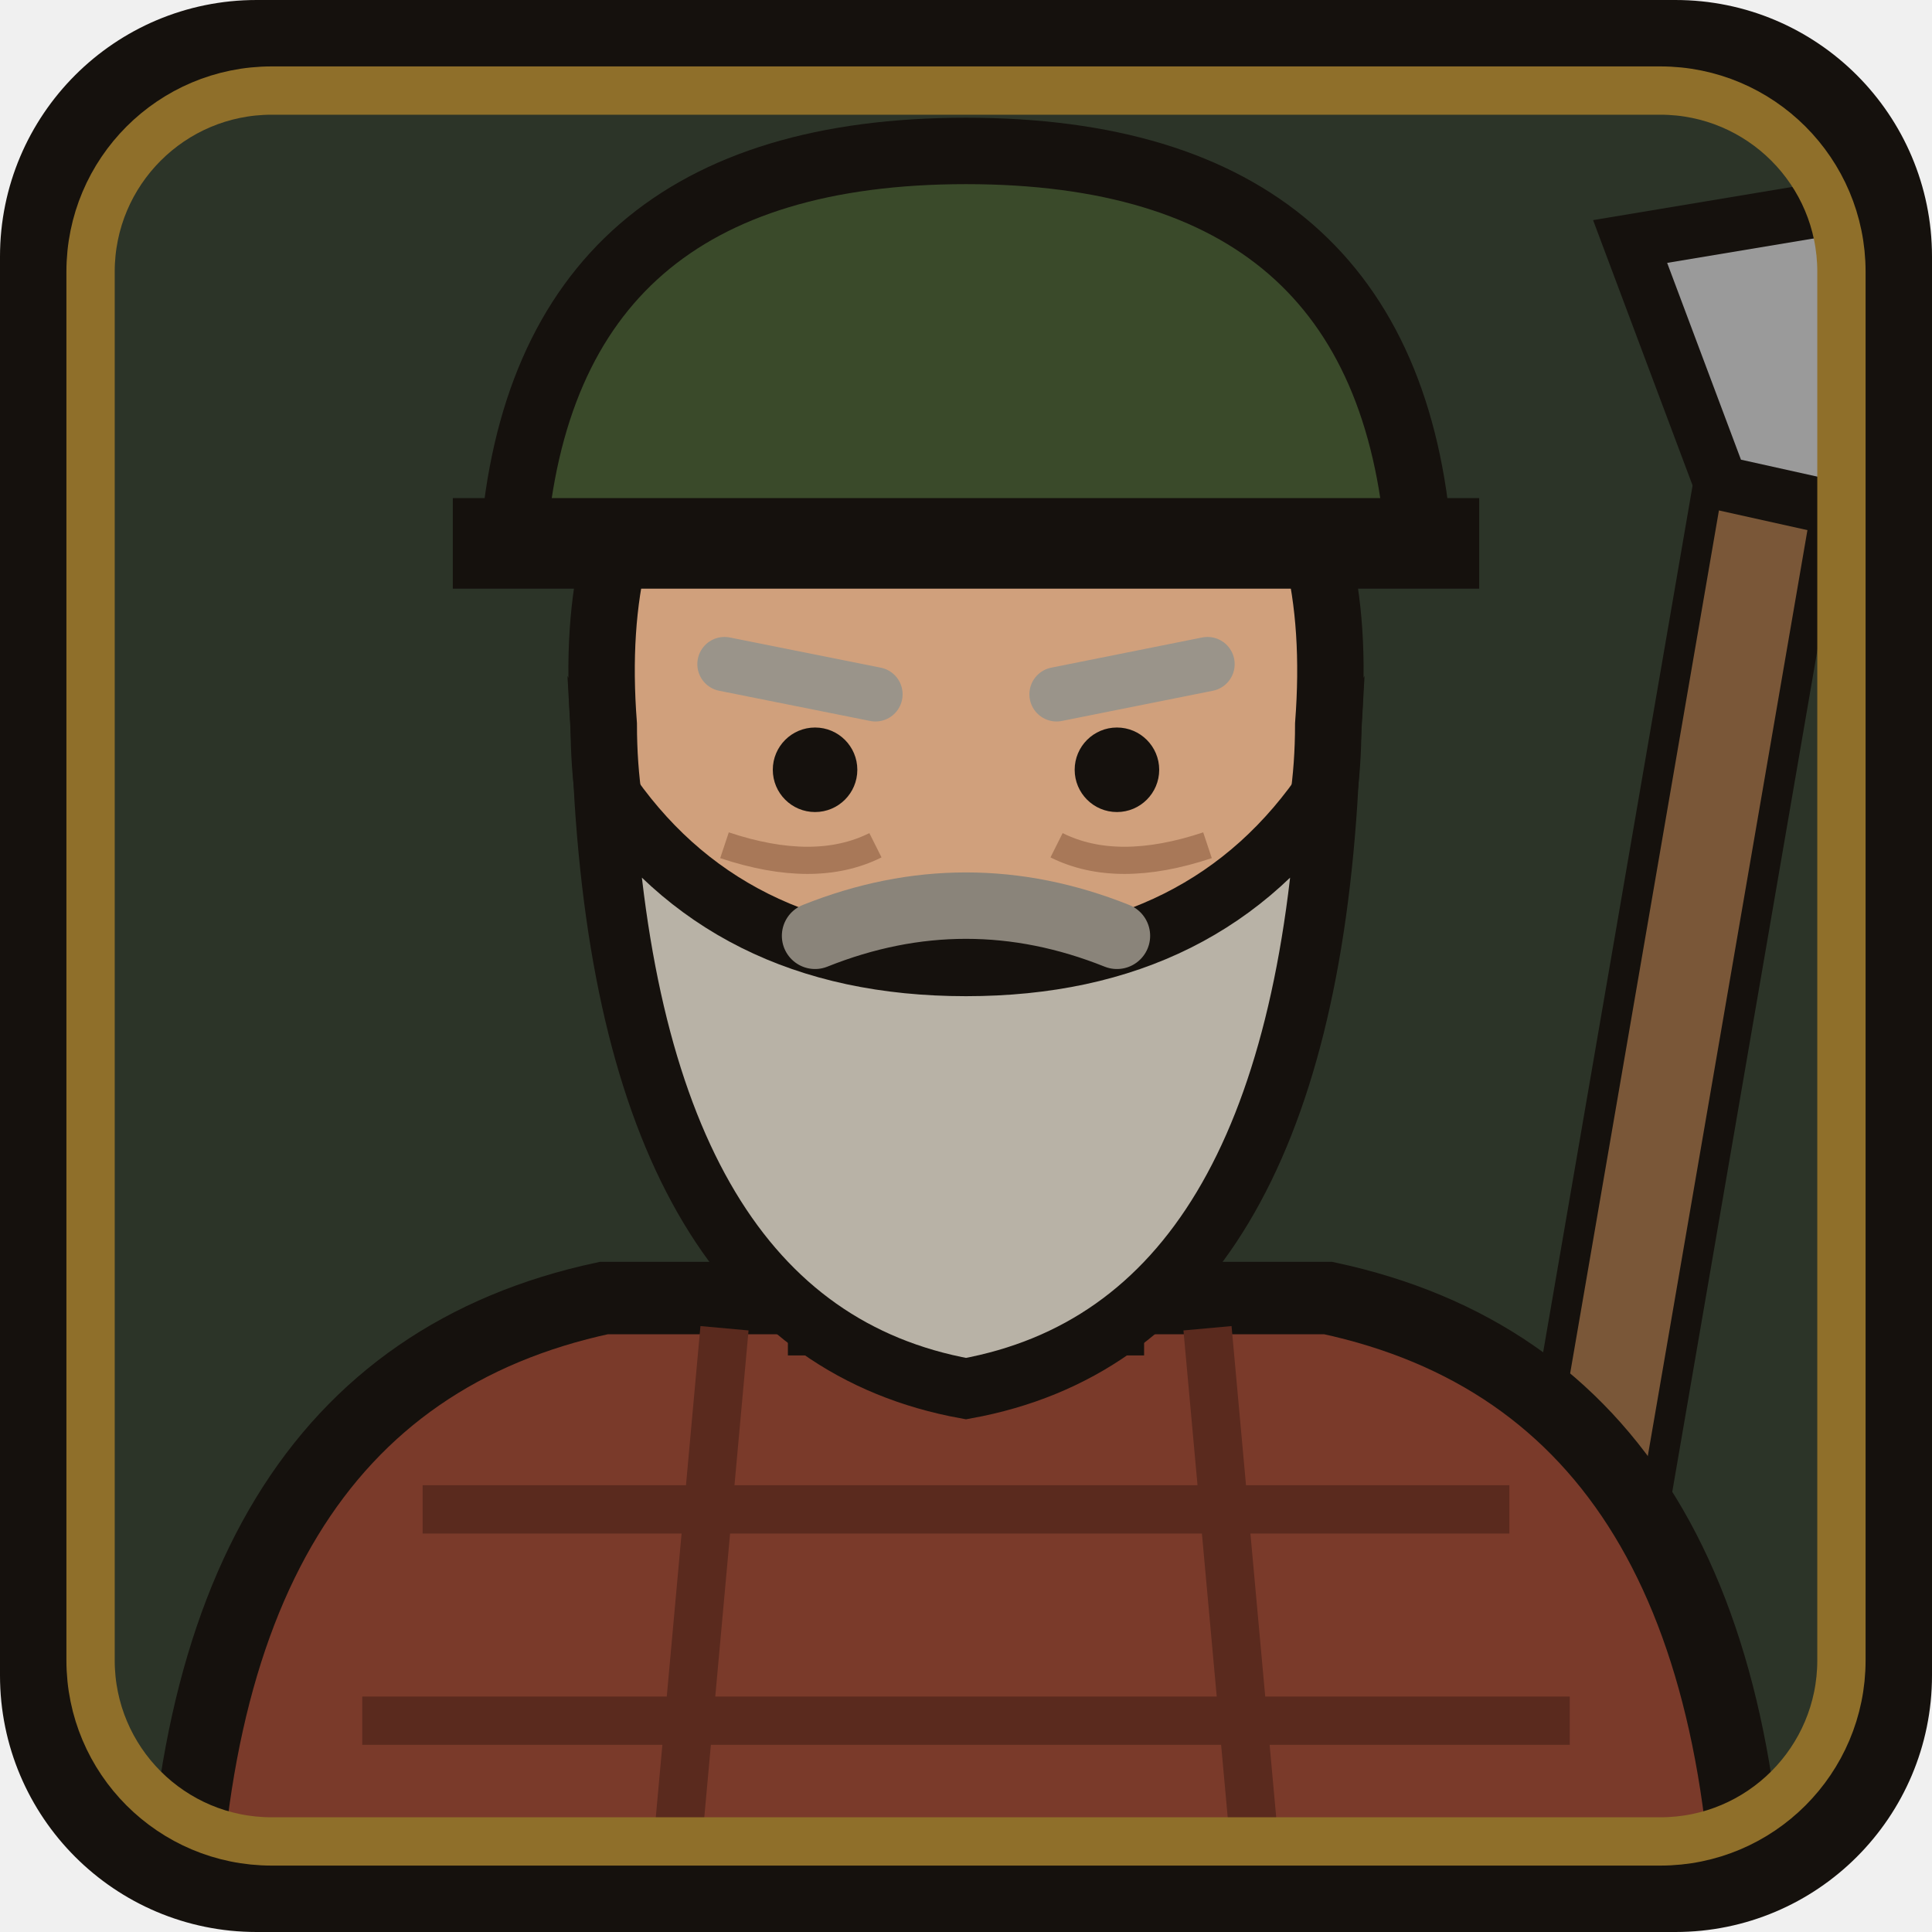
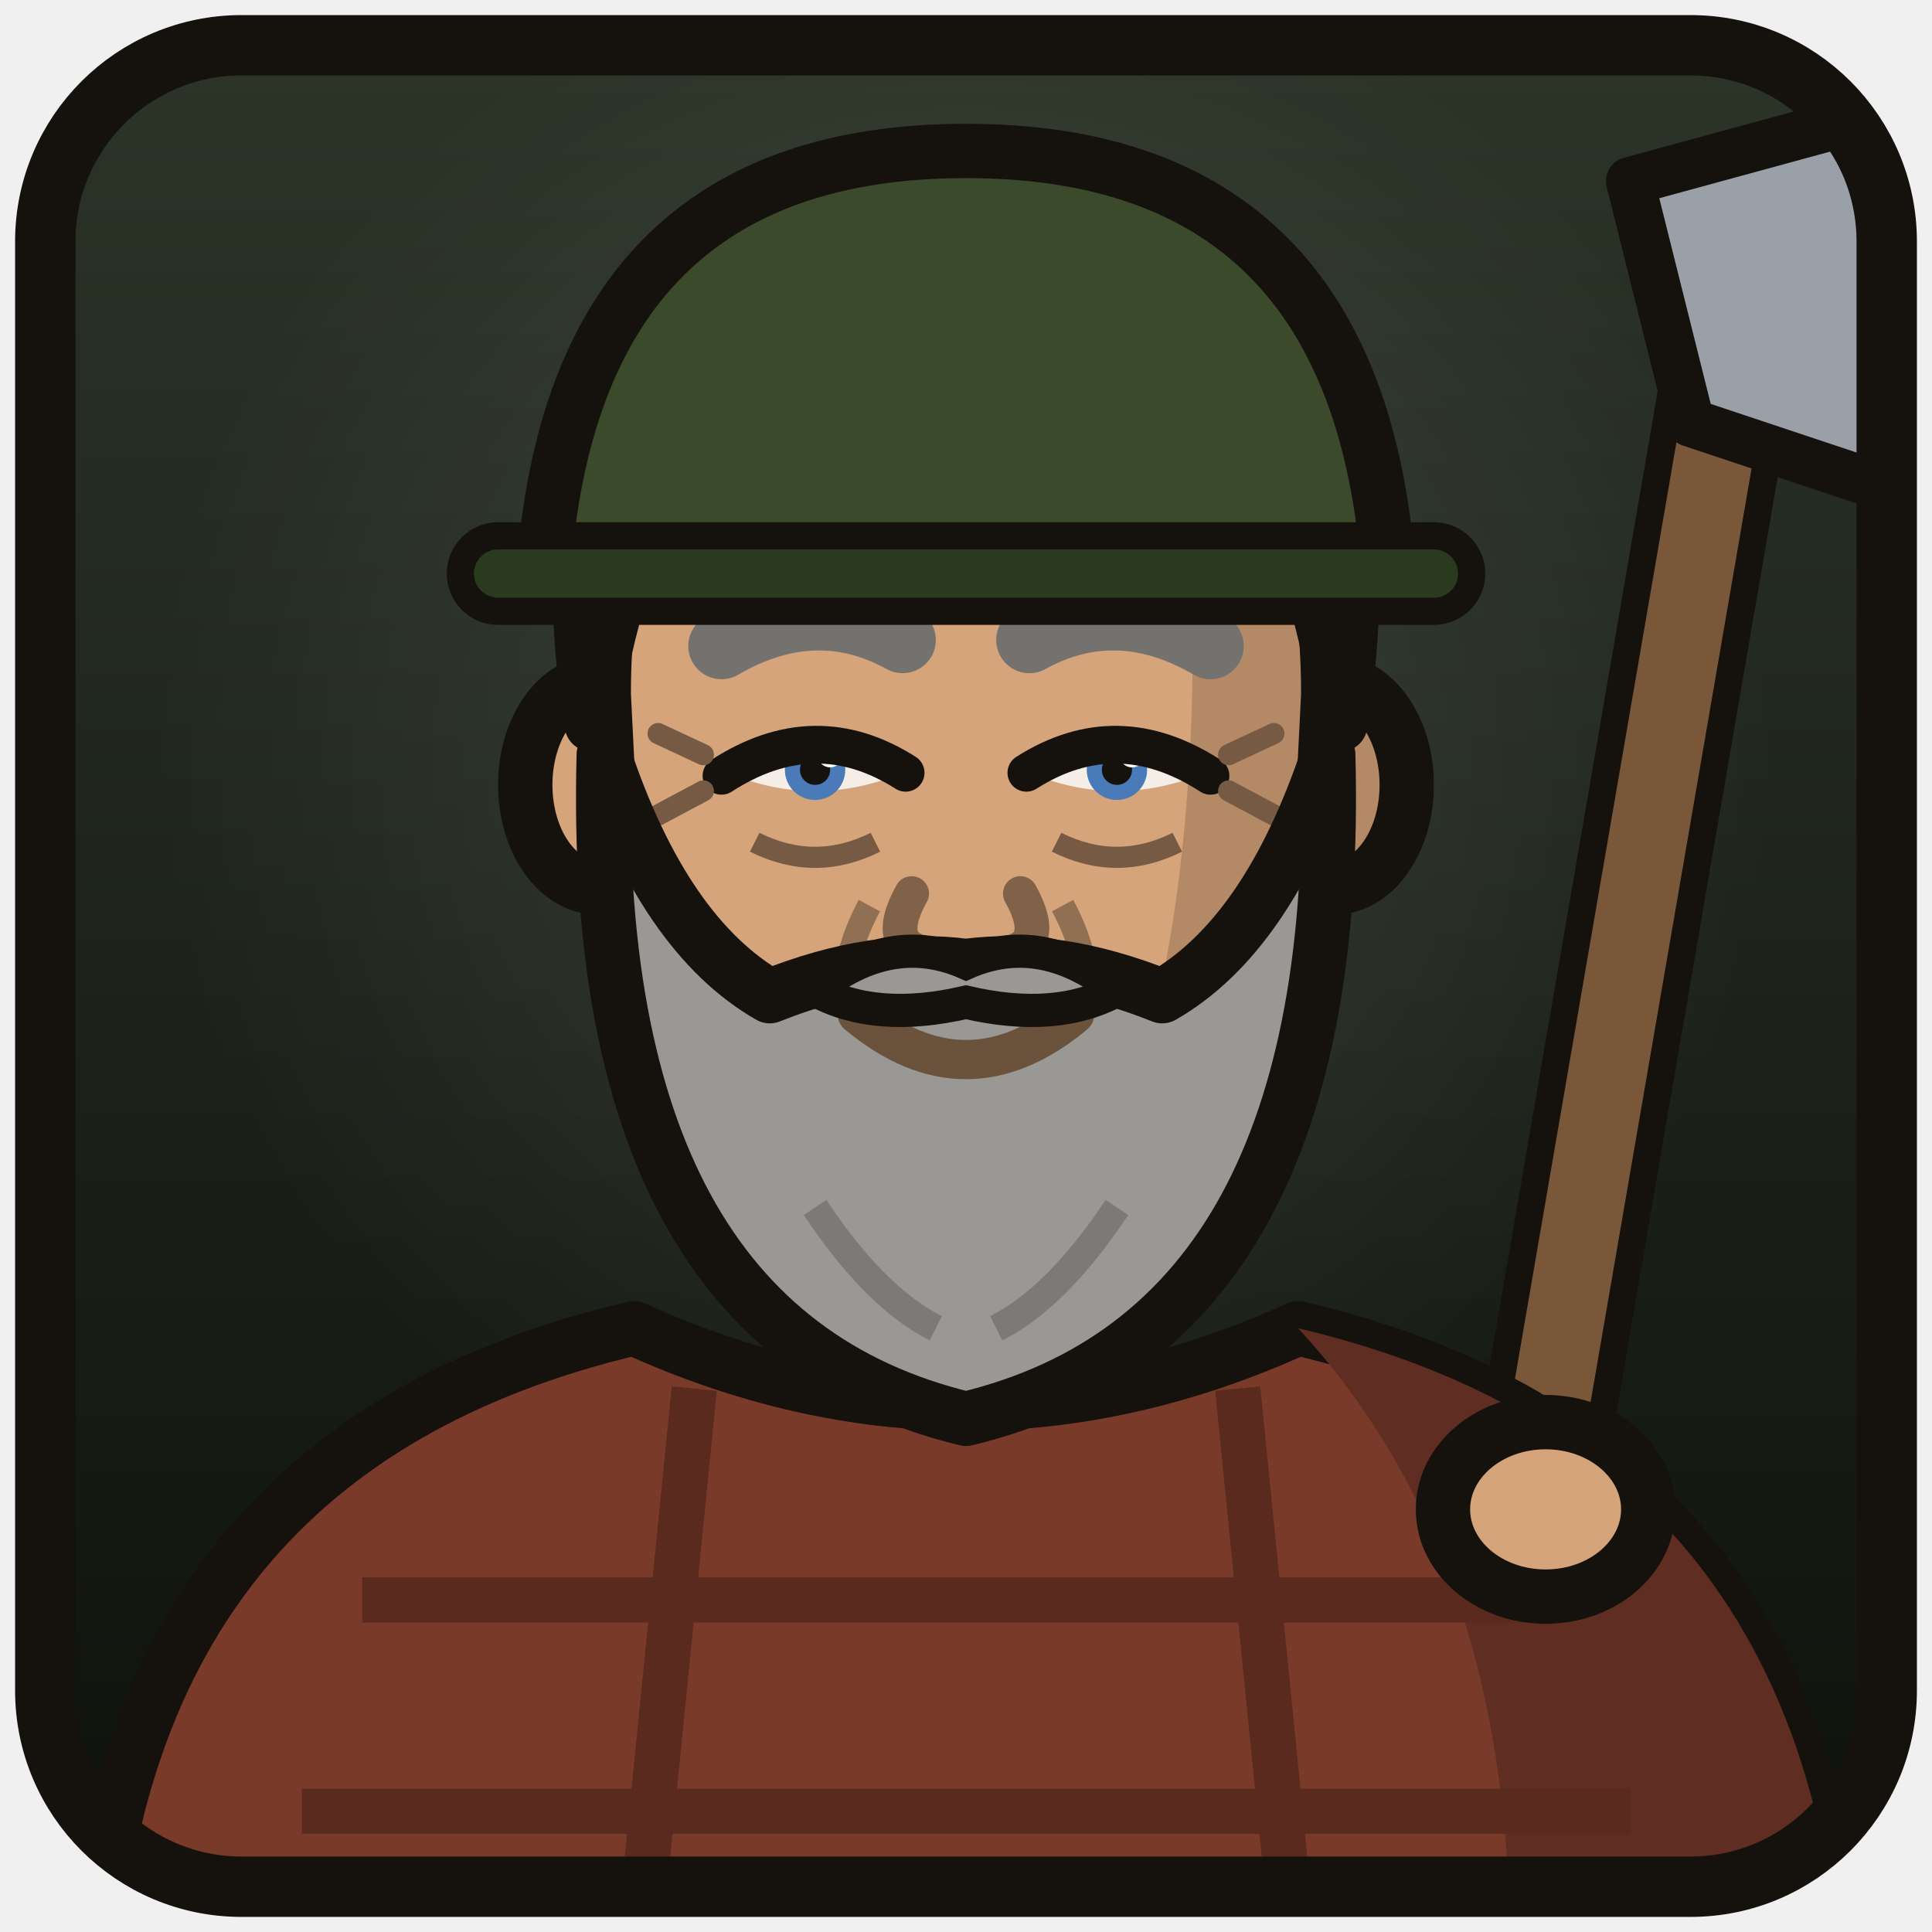
<svg xmlns="http://www.w3.org/2000/svg" width="256" height="256" viewBox="0 0 64 64">
-   <clipPath id="c">
-     <rect x="3" y="3" width="58" height="58" rx="6" />
-   </clipPath>
-   <rect x="1.5" y="1.5" width="61" height="61" rx="7" fill="#2c3428" stroke="#15110d" stroke-width="3" />
+   <defs>
+     <linearGradient id="bg" x1="0" y1="0" x2="0" y2="1">
+       <stop offset="0" stop-color="#2c3428" />
+       <stop offset="1" stop-color="#0e120c" />
+     </linearGradient>
+     <radialGradient id="lt" cx="0.5" cy="0.38" r="0.45">
+       <stop offset="0" stop-color="#ffffff" stop-opacity="0.12" />
+       <stop offset="1" stop-color="#ffffff" stop-opacity="0" />
+     </radialGradient>
+     <clipPath id="c">
+       <rect x="2" y="2" width="60" height="60" rx="6" />
+     </clipPath>
+   </defs>
+   <rect x="2" y="2" width="60" height="60" rx="6" fill="url(#bg)" />
  <g clip-path="url(#c)">
-     <path d="M50 66 L60 8" stroke="#15110d" stroke-width="5" />
-     <path d="M50 66 L60 8" stroke="#7a5738" stroke-width="3" />
-     <path d="M54 8 L66 6 L66 18 L57 16Z" fill="#9a9a9a" stroke="#15110d" stroke-width="1.8" />
-     <path d="M6 66 Q6 46 20 43 L44 43 Q58 46 58 66Z" fill="#7a3a2a" stroke="#15110d" stroke-width="2.4" />
-     <path d="M14 50 L50 50 M12 57 L52 57 M24 44 L22 66 M40 44 L42 66" stroke="#5a2a1e" stroke-width="1.6" />
-     <rect x="27" y="35" width="10" height="9" fill="#c99a78" stroke="#15110d" stroke-width="1.8" />
-     <path d="M20 24 Q19 11 32 10 Q45 11 44 24 Q44 35 32 38 Q20 35 20 24Z" fill="#d0a07c" stroke="#15110d" stroke-width="2.2" />
-     <path d="M20 26 Q21 44 32 46 Q43 44 44 26 Q40 32 32 32 Q24 32 20 26Z" fill="#b8b2a6" stroke="#15110d" stroke-width="2" />
-     <path d="M27 31 Q32 29 37 31" fill="none" stroke="#8a847a" stroke-width="2.2" stroke-linecap="round" />
-     <path d="M17 18 Q18 5 32 5 Q46 5 47 18Z" fill="#3a4a2a" stroke="#15110d" stroke-width="2.2" />
-     <path d="M15 18 L49 18" stroke="#15110d" stroke-width="3" />
-     <path d="M24 22 L29 23 M35 23 L40 22" stroke="#9a948a" stroke-width="1.8" stroke-linecap="round" />
-     <circle cx="27" cy="25.5" r="1.4" fill="#15110d" />
-     <circle cx="37" cy="25.5" r="1.4" fill="#15110d" />
-     <path d="M24 28 Q27 29 29 28 M35 28 Q37 29 40 28" fill="none" stroke="#a87858" stroke-width="0.9" />
+     <rect x="2" y="2" width="60" height="60" fill="url(#lt)" />
+     <path fill="none" d="M48 66 L58 8" stroke="#15110d" stroke-width="4.4" stroke-linecap="round" />
+     <path fill="none" d="M48 66 L58 8" stroke="#7a5738" stroke-width="2.6" stroke-linecap="round" />
+     <path d="M54 6 L65 3 L65 17 L56 14Z" fill="#9aa0a8" stroke="#15110d" stroke-width="1.6" stroke-linejoin="round" />
+     <rect x="27.0" y="33" width="10" height="14" fill="#b88d69" stroke="#15110d" stroke-width="1.8" />
+     <path d="M3 66 Q4 48 21 44 Q32 49 43 44 Q60 48 61 66Z" fill="#7a3a2a" stroke="#15110d" stroke-width="1.8" stroke-linejoin="round" />
+     <path d="M43 44 Q60 48 61 66 L50 66 Q50.4 52 43 44Z" fill="#5f2d21" />
+     <path fill="none" d="M12 53 L52 53 M10 60 L54 60 M23 46 L21 66 M41 46 L43 66" stroke="#5a2a1e" stroke-width="1.5" />
+     <ellipse cx="19.8" cy="26" rx="2.4" ry="3.4" fill="#d6a47a" stroke="#15110d" stroke-width="1.8" />
+     <ellipse cx="44.2" cy="26" rx="2.4" ry="3.4" fill="#b48a66" stroke="#15110d" stroke-width="1.8" />
+     <defs>
+       <clipPath id="face">
+         <path fill="none" d="M20 23 Q20 10 32 10 Q44 10 44 23 L43.6 31 Q41.6 38 32 39 Q22.4 38 20.4 31Z" />
+       </clipPath>
+     </defs>
+     <path d="M20 23 Q20 10 32 10 Q44 10 44 23 L43.6 31 Q41.6 38 32 39 Q22.4 38 20.4 31Z" fill="#d6a47a" />
+     <path d="M38.6 8 Q46 14 46 24 Q46 34 35.6 41 Q41.4 30 38.6 8Z" fill="#b48a66" clip-path="url(#face)" />
+     <path fill="none" d="M20 23 Q20 10 32 10 Q44 10 44 23 L43.6 31 Q41.6 38 32 39 Q22.4 38 20.4 31Z" stroke="#15110d" stroke-width="1.8" stroke-linejoin="round" />
+     <path d="M24.1 25.6 Q27.0 23.99 29.9 25.6 Q27.0 26.81 24.1 25.6Z" fill="#f4eee6" />
+     <circle cx="27.0" cy="25.50" r="1.00" fill="#4a7ab8" />
+     <circle cx="27.0" cy="25.50" r="0.50" fill="#15110d" />
+     <circle cx="27.5" cy="25.00" r="0.42" fill="#ffffff" />
+     <path fill="none" d="M23.9 25.7 Q27.0 23.69 30.0 25.6" stroke="#15110d" stroke-width="1.25" stroke-linecap="round" />
+     <path fill="none" d="M25.0 27.9 Q27.0 28.9 29.0 27.9" stroke="#765a43" stroke-width="0.7" />
+     <path fill="none" d="M23.3 25.0 l-1.5 -0.7 M23.3 26.2 l-1.5 0.8" stroke="#765a43" stroke-width="0.7" stroke-linecap="round" />
+     <path d="M39.9 25.6 Q37.0 23.99 34.1 25.6 Q37.0 26.81 39.9 25.6Z" fill="#f4eee6" />
+     <circle cx="37.0" cy="25.50" r="1.00" fill="#4a7ab8" />
+     <circle cx="37.0" cy="25.50" r="0.50" fill="#15110d" />
+     <circle cx="37.5" cy="25.00" r="0.42" fill="#ffffff" />
+     <path fill="none" d="M40.1 25.7 Q37.0 23.69 34.0 25.6" stroke="#15110d" stroke-width="1.25" stroke-linecap="round" />
+     <path fill="none" d="M35.0 27.9 Q37.0 28.9 39.0 27.9" stroke="#765a43" stroke-width="0.7" />
+     <path fill="none" d="M40.7 25.0 l1.5 -0.7 M40.7 26.2 l1.5 0.8" stroke="#765a43" stroke-width="0.7" stroke-linecap="round" />
+     <path fill="none" d="M23.9 21.4 Q27.0 19.6 29.9 21.2" stroke="#74726f" stroke-width="2.2" stroke-linecap="round" />
+     <path fill="none" d="M40.1 21.4 Q37.0 19.6 34.1 21.2" stroke="#74726f" stroke-width="2.2" stroke-linecap="round" />
+     <path fill="none" d="M30.2 29.6 Q29.2 31.4 30.8 31.6 Q32 32.4 33.2 31.6 Q34.8 31.4 33.8 29.6" stroke="#806249" stroke-width="1.15" stroke-linecap="round" stroke-linejoin="round" />
+     <path fill="none" d="M26.5 16.4 Q32 15.2 37.5 16.4 M27.5 18.4 Q32 17.6 36.5 18.4" stroke="#806249" stroke-width="0.7" opacity="0.8" />
+     <path fill="none" d="M28.8 30 Q27.4 32.6 28.4 35 M35.2 30 Q36.6 32.6 35.6 35" stroke="#806249" stroke-width="0.8" opacity="0.8" />
+     <path d="M20 25 Q19.5 44 32 47 Q44.5 44 44 25 Q42 31 38.5 33 Q35 31.6 32 32 Q29 31.6 25.5 33 Q22 31 20 25Z" fill="#9a9894" stroke="#15110d" stroke-width="1.8" stroke-linejoin="round" />
+     <path fill="none" d="M27 40 Q29 43 31 44 M37 40 Q35 43 33 44" stroke="#7b7a76" stroke-width="0.9" />
+     <path fill="none" d="M28.4 33.6 Q32 36.6 35.6 33.6" stroke="#6b523d" stroke-width="1.3" stroke-linecap="round" />
+     <path d="M27 32.8 Q29.5 30.8 32 31.9 Q34.5 30.8 37 32.8 Q35 33.9 32 33.2 Q29 33.9 27 32.8Z" fill="#9a9894" stroke="#15110d" stroke-width="1.1" />
+     <path d="M19.6 24 Q17 8 32 7.5 Q47 8 44.4 24 Q43.4 15.4 38.6 13.6 Q32 16 25.2 13.6 Q20.8 15.4 19.6 24Z" fill="#9a9894" stroke="#15110d" stroke-width="1.8" stroke-linejoin="round" />
+     <path fill="none" d="M25 11.4 Q29 9.6 34 9.8" stroke="#c0beb9" stroke-width="1.1" opacity="0.6" stroke-linecap="round" />
+     <path d="M18 19 Q19 5 32 5 Q45 5 46 19Z" fill="#3a4a2a" stroke="#15110d" stroke-width="1.8" stroke-linejoin="round" />
+     <path fill="none" d="M16.5 19 L47.5 19" stroke="#15110d" stroke-width="3.4" stroke-linecap="round" />
+     <path fill="none" d="M16.5 19 L47.5 19" stroke="#2a3a1e" stroke-width="1.6" stroke-linecap="round" />
+     <ellipse cx="51.2" cy="50" rx="3.4" ry="2.89" fill="#d6a47a" stroke="#15110d" stroke-width="1.8" />
  </g>
-   <rect x="3" y="3" width="58" height="58" rx="6" fill="none" stroke="#8f6f2a" stroke-width="1.6" />
+   <rect x="1.5" y="1.5" width="61" height="61" rx="6.5" fill="none" stroke="#15110d" stroke-width="2" />
</svg>
